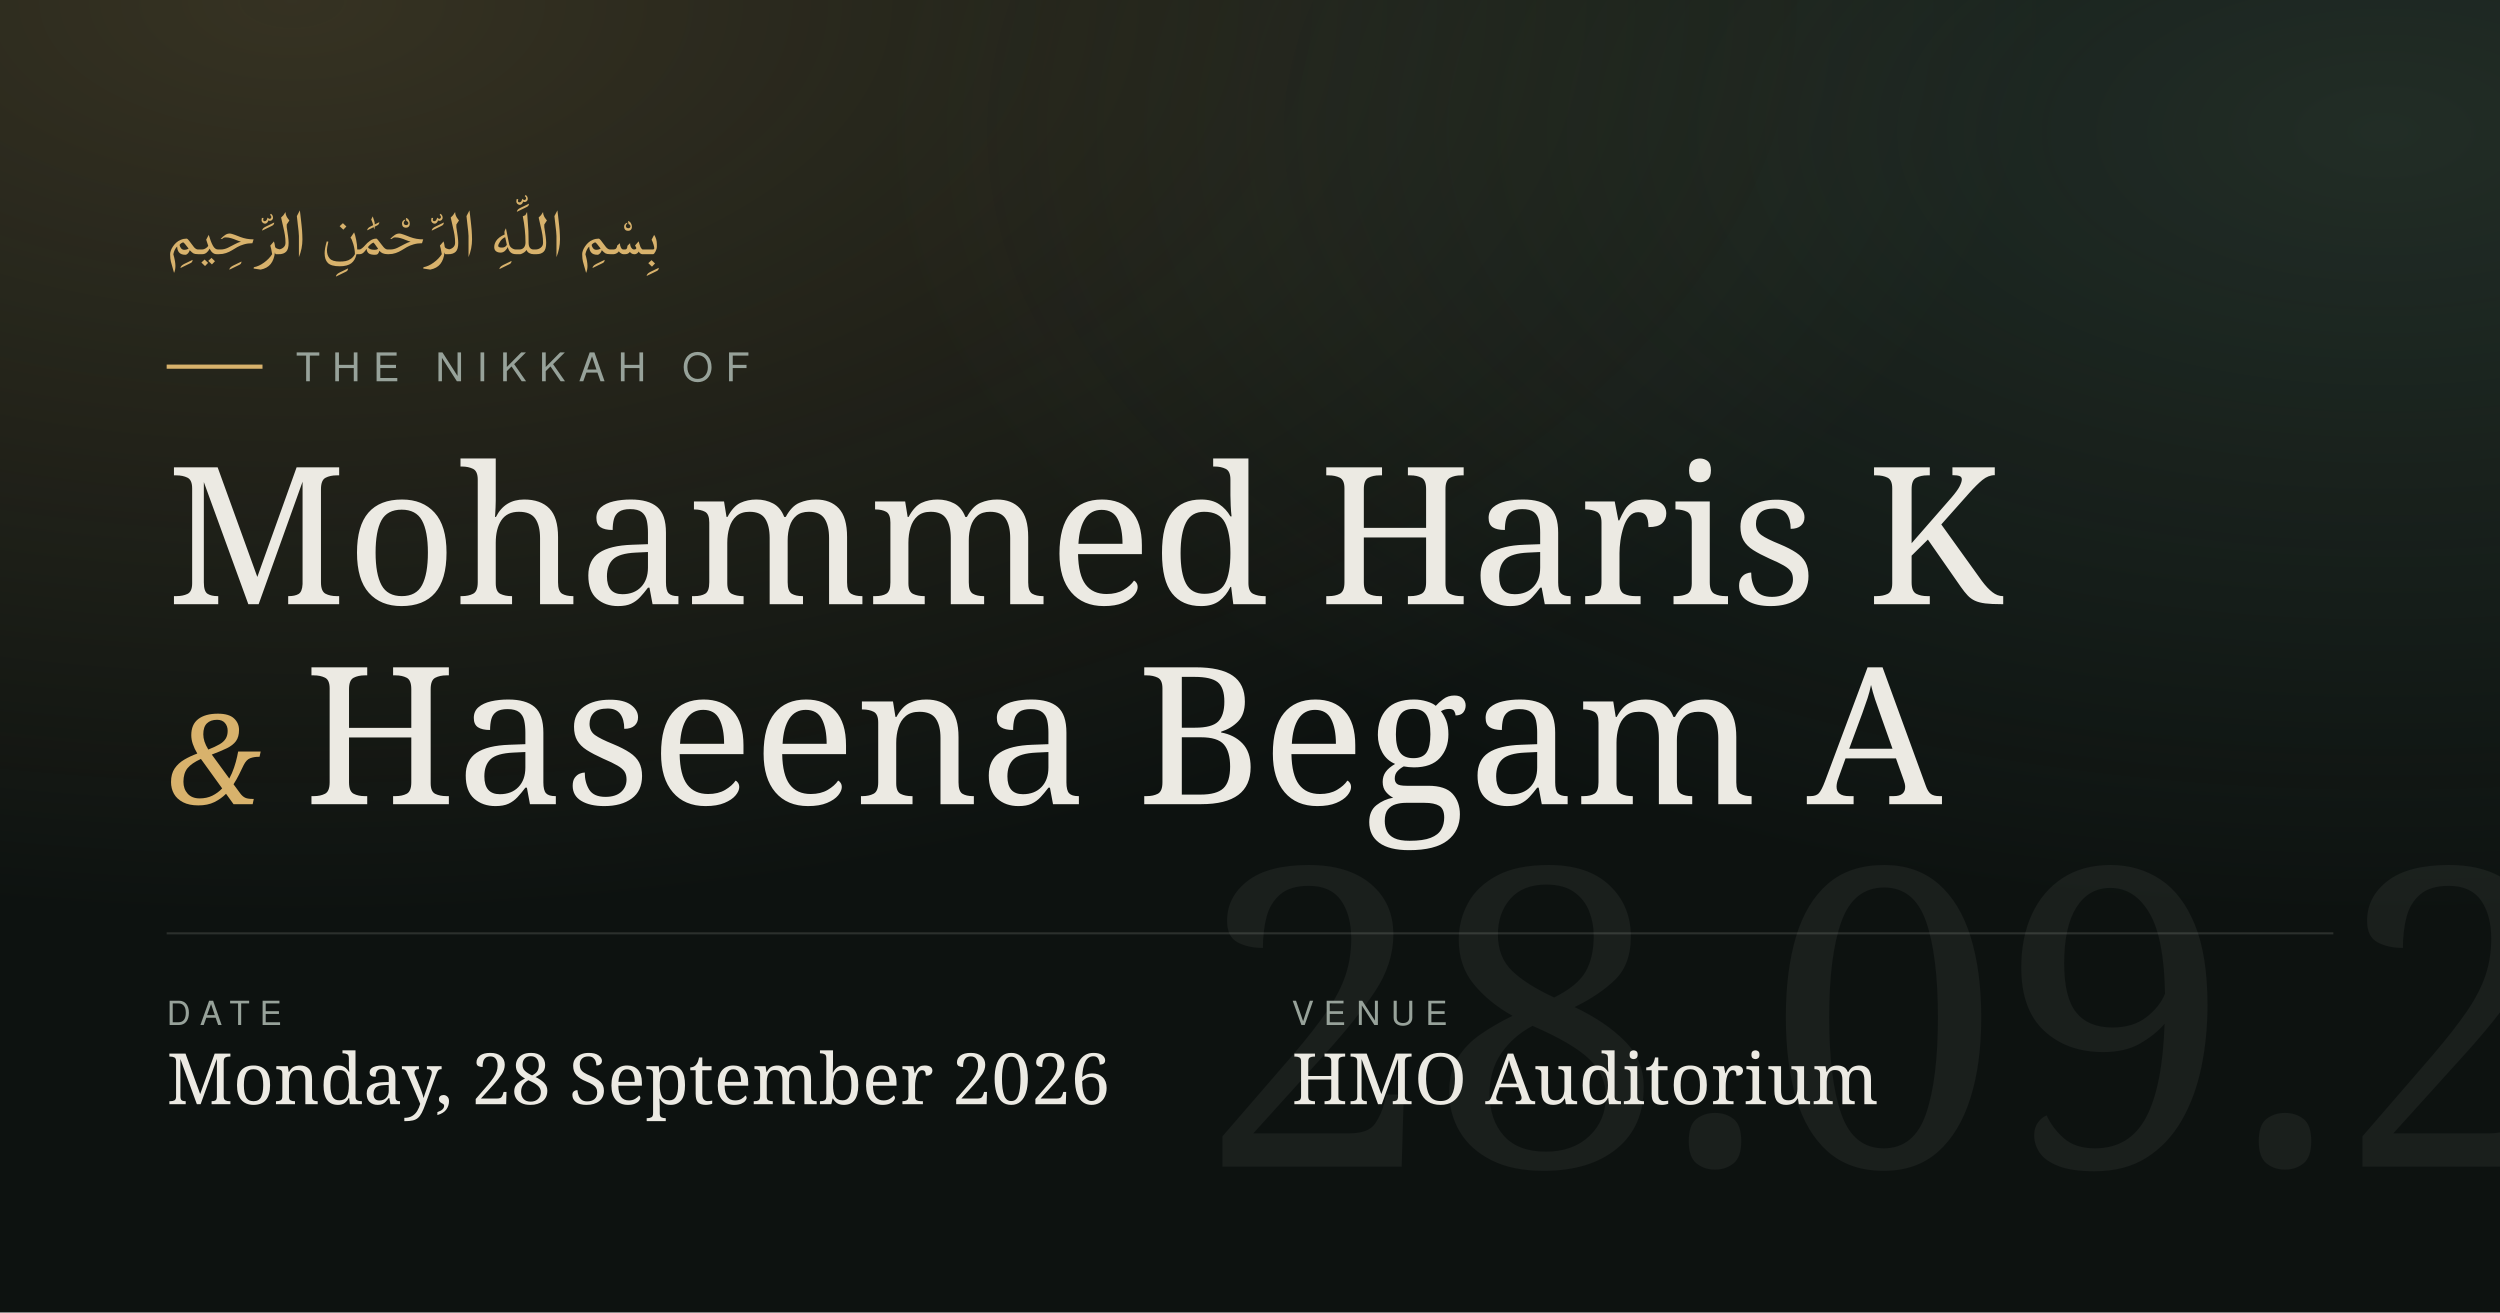
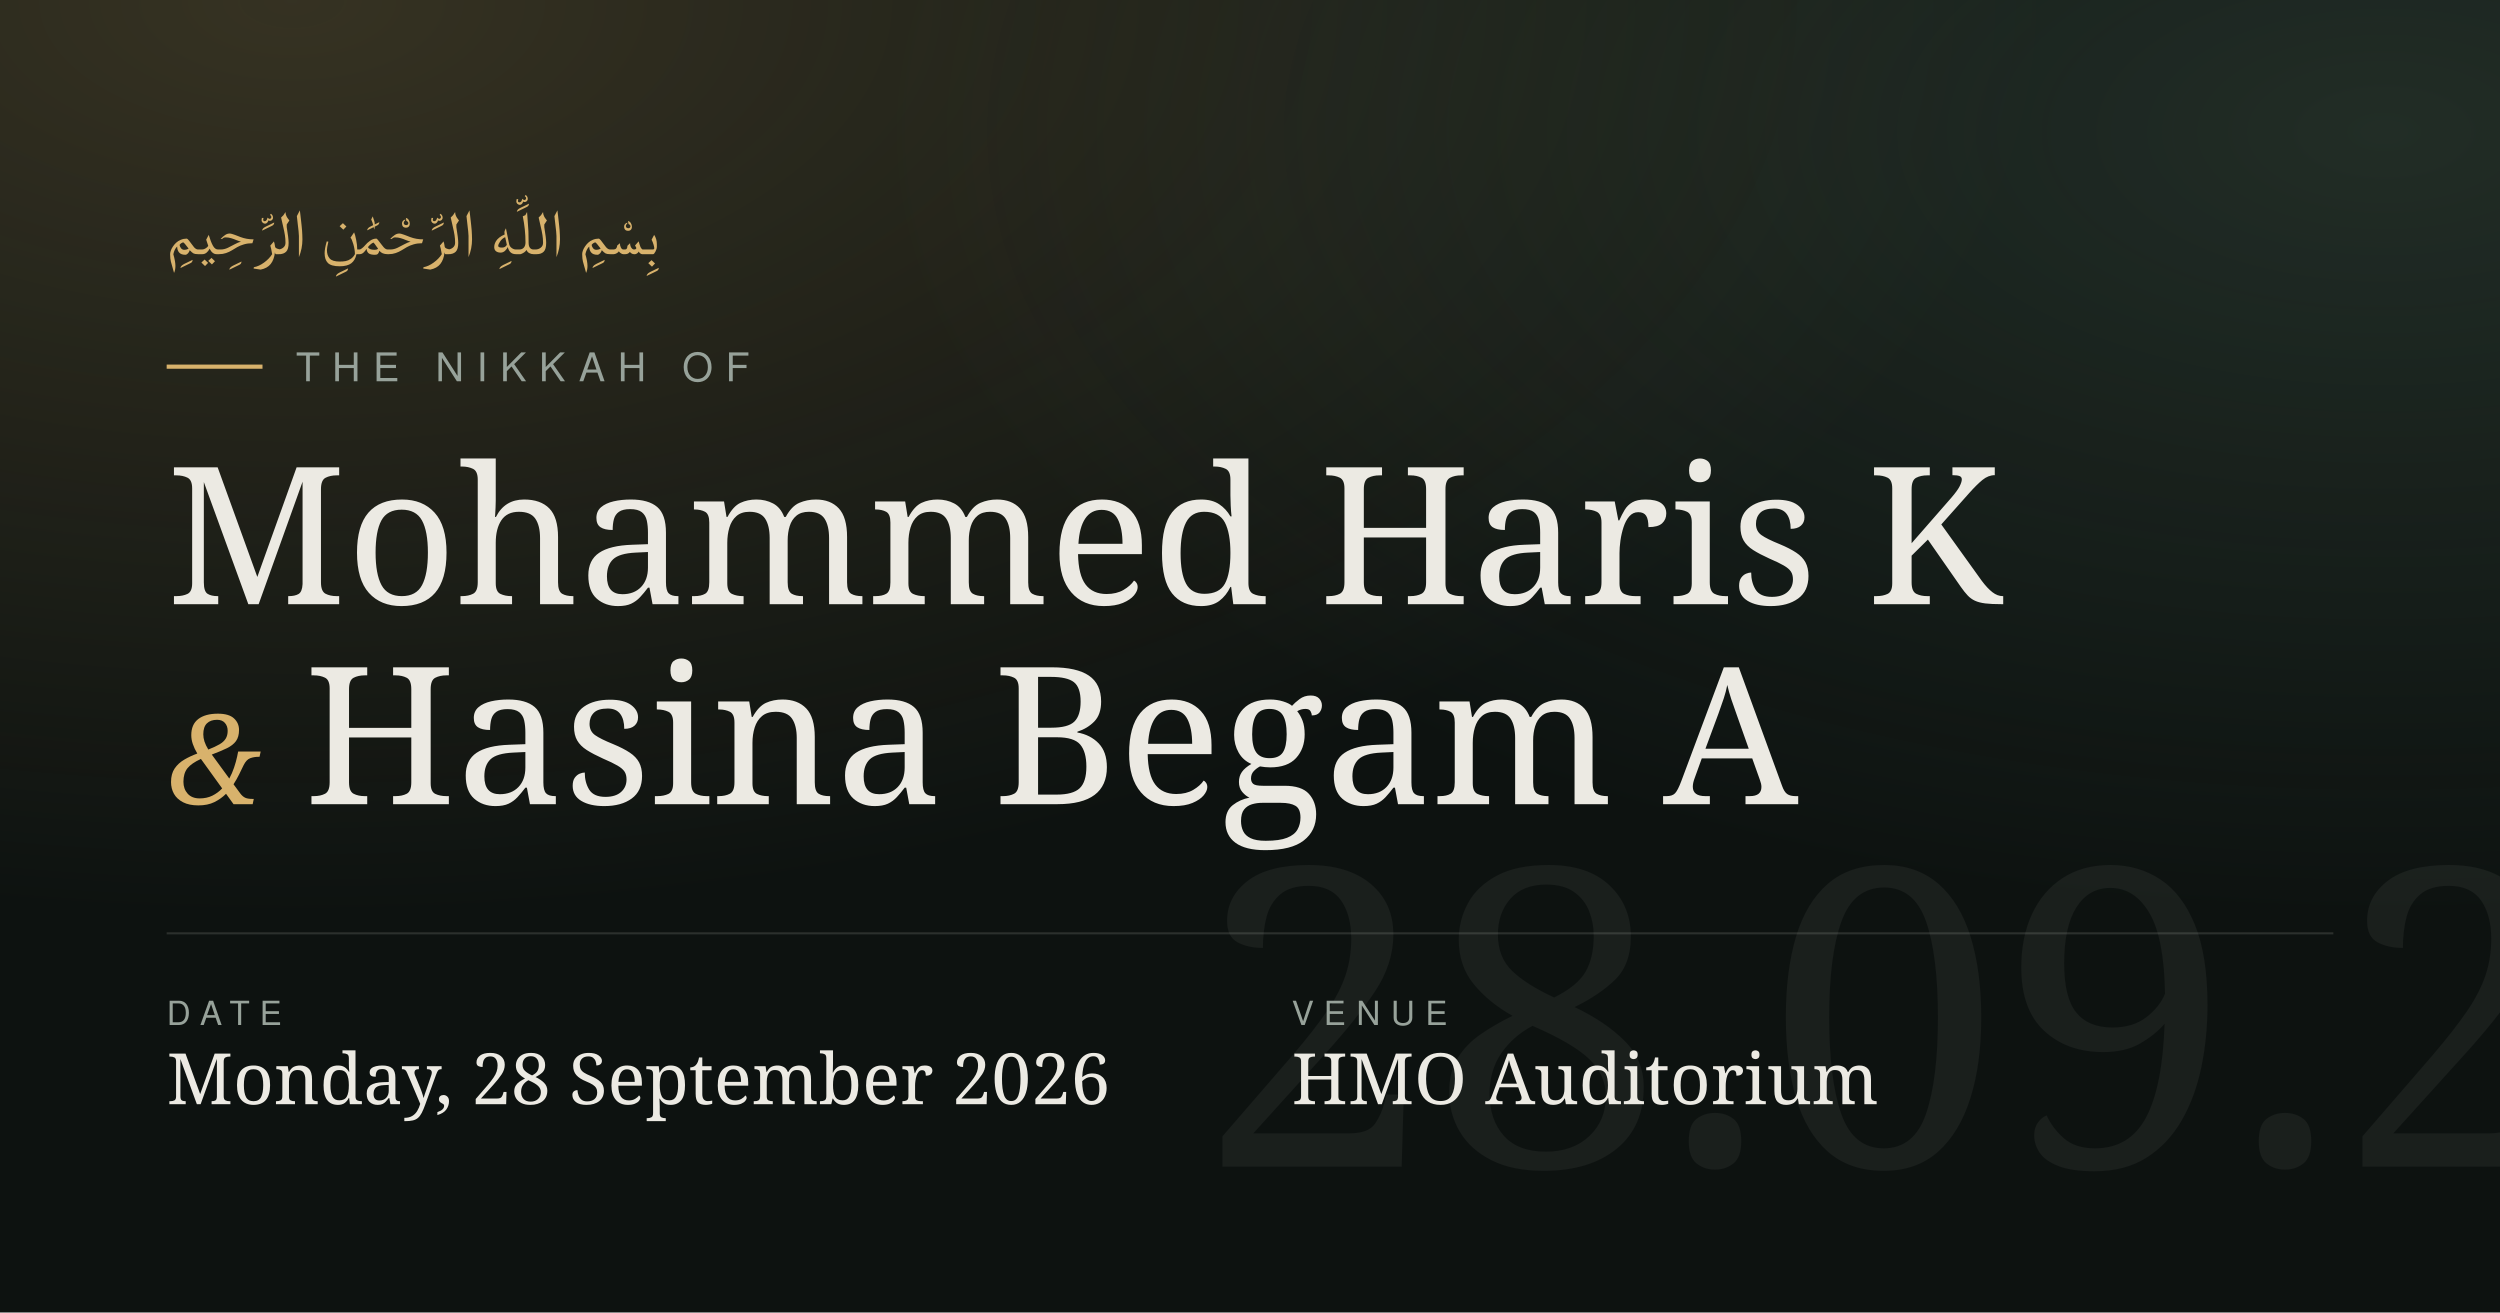
<svg xmlns="http://www.w3.org/2000/svg" width="1200" height="630" viewBox="0 0 1200 630">
  <defs>
    <radialGradient id="a1" cx="12%" cy="0%" r="70%">
      <stop offset="0%" stop-color="#d8b26c" stop-opacity="0.20" />
      <stop offset="100%" stop-color="#d8b26c" stop-opacity="0" />
    </radialGradient>
    <radialGradient id="a2" cx="95%" cy="10%" r="60%">
      <stop offset="0%" stop-color="#7fa88b" stop-opacity="0.18" />
      <stop offset="100%" stop-color="#7fa88b" stop-opacity="0" />
    </radialGradient>
  </defs>
  <rect width="1200" height="630" fill="#0d1210" />
  <rect width="1200" height="630" fill="url(#a1)" />
  <rect width="1200" height="630" fill="url(#a2)" />
  <text x="960" y="560" text-anchor="middle" font-family="Georgia, serif" font-size="200" fill="#eceae3" opacity="0.06">28.09.26</text>
  <text x="80" y="122" font-family="Georgia, serif" font-size="30" fill="#d8b26c">بِسْمِ اللَّهِ الرَّحْمَٰنِ الرَّحِيمِ</text>
  <line x1="80" y1="176" x2="126" y2="176" stroke="#d8b26c" stroke-width="2" />
  <text x="142" y="183" font-family="Helvetica, Arial, sans-serif" font-size="19" letter-spacing="6" fill="#97a29a">THE NIKKAH OF</text>
  <text x="80" y="290" font-family="Georgia, serif" font-size="92" fill="#eceae3">Mohammed Haris K</text>
  <text x="80" y="386" font-family="Georgia, serif" font-style="italic" font-size="60" fill="#d8b26c">&amp;</text>
-   <text x="146" y="386" font-family="Georgia, serif" font-size="92" fill="#eceae3">Haseena Begam A</text>
+   <text x="146" y="386" font-family="Georgia, serif" font-size="92" fill="#eceae3">Hasina Begam A</text>
  <line x1="80" y1="448" x2="1120" y2="448" stroke="#eceae3" stroke-width="1" opacity="0.14" />
  <text x="80" y="492" font-family="Helvetica, Arial, sans-serif" font-size="16" letter-spacing="5" fill="#97a29a">DATE</text>
  <text x="80" y="530" font-family="Georgia, serif" font-size="34" fill="#eceae3">Monday, 28 September 2026</text>
  <text x="620" y="492" font-family="Helvetica, Arial, sans-serif" font-size="16" letter-spacing="5" fill="#97a29a">VENUE</text>
  <text x="620" y="530" font-family="Georgia, serif" font-size="34" fill="#eceae3">HMO Auditorium</text>
</svg>
